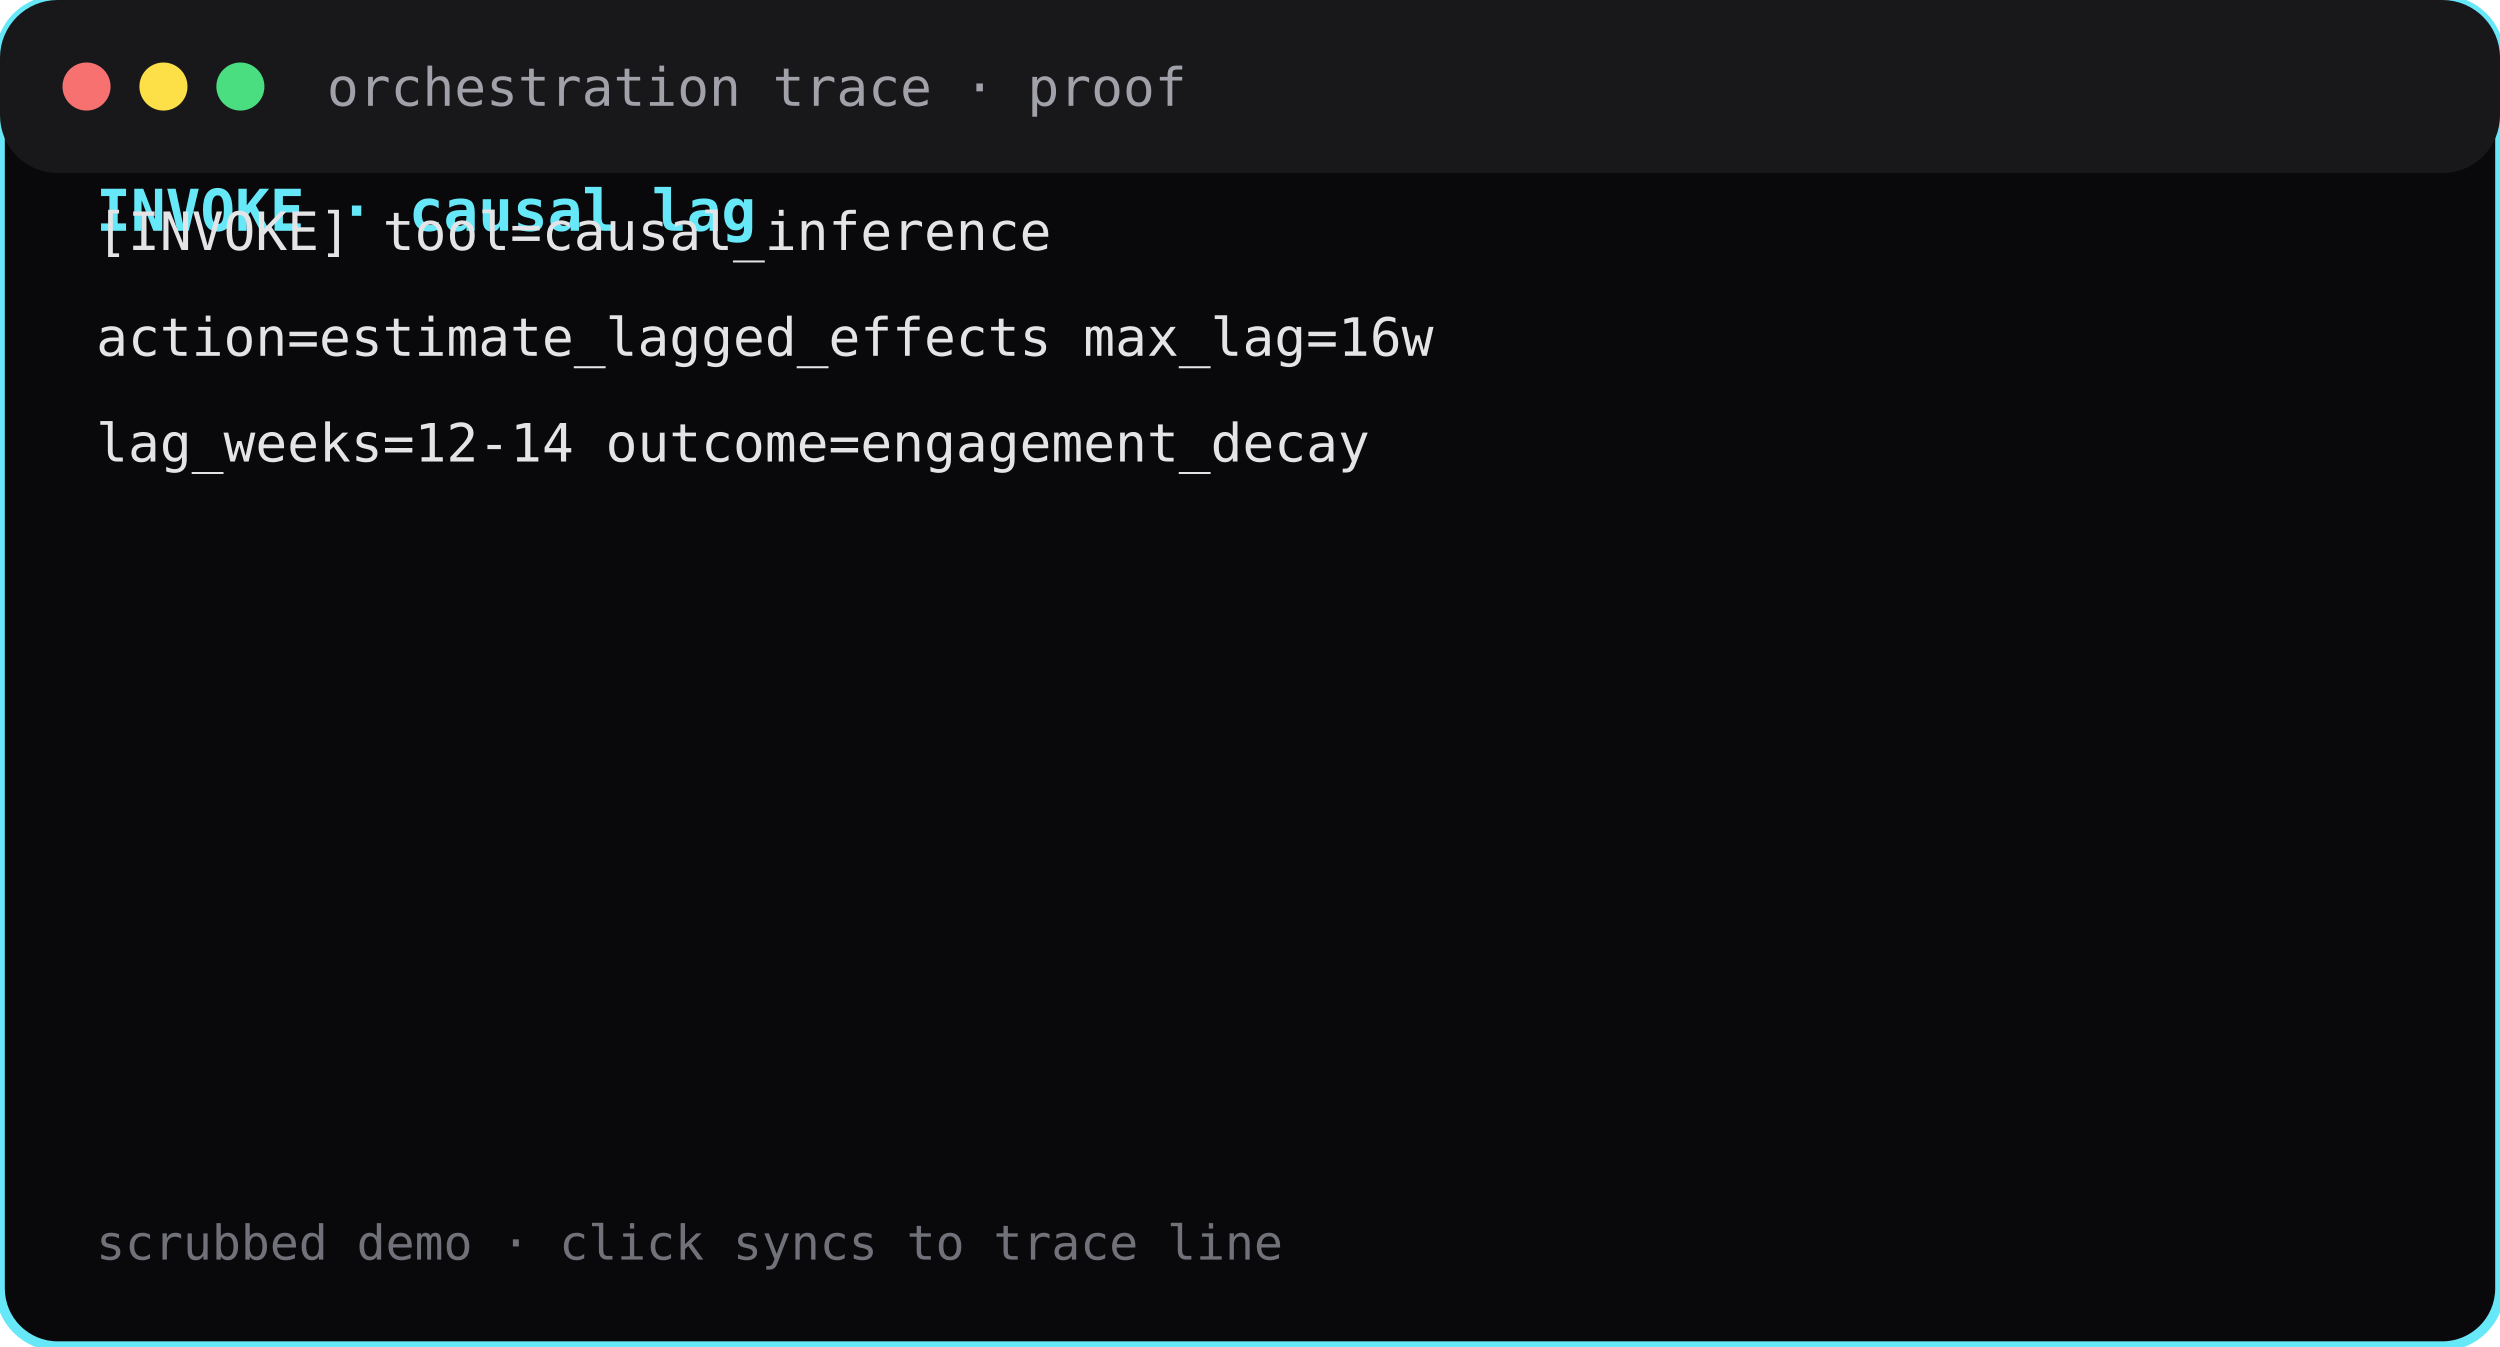
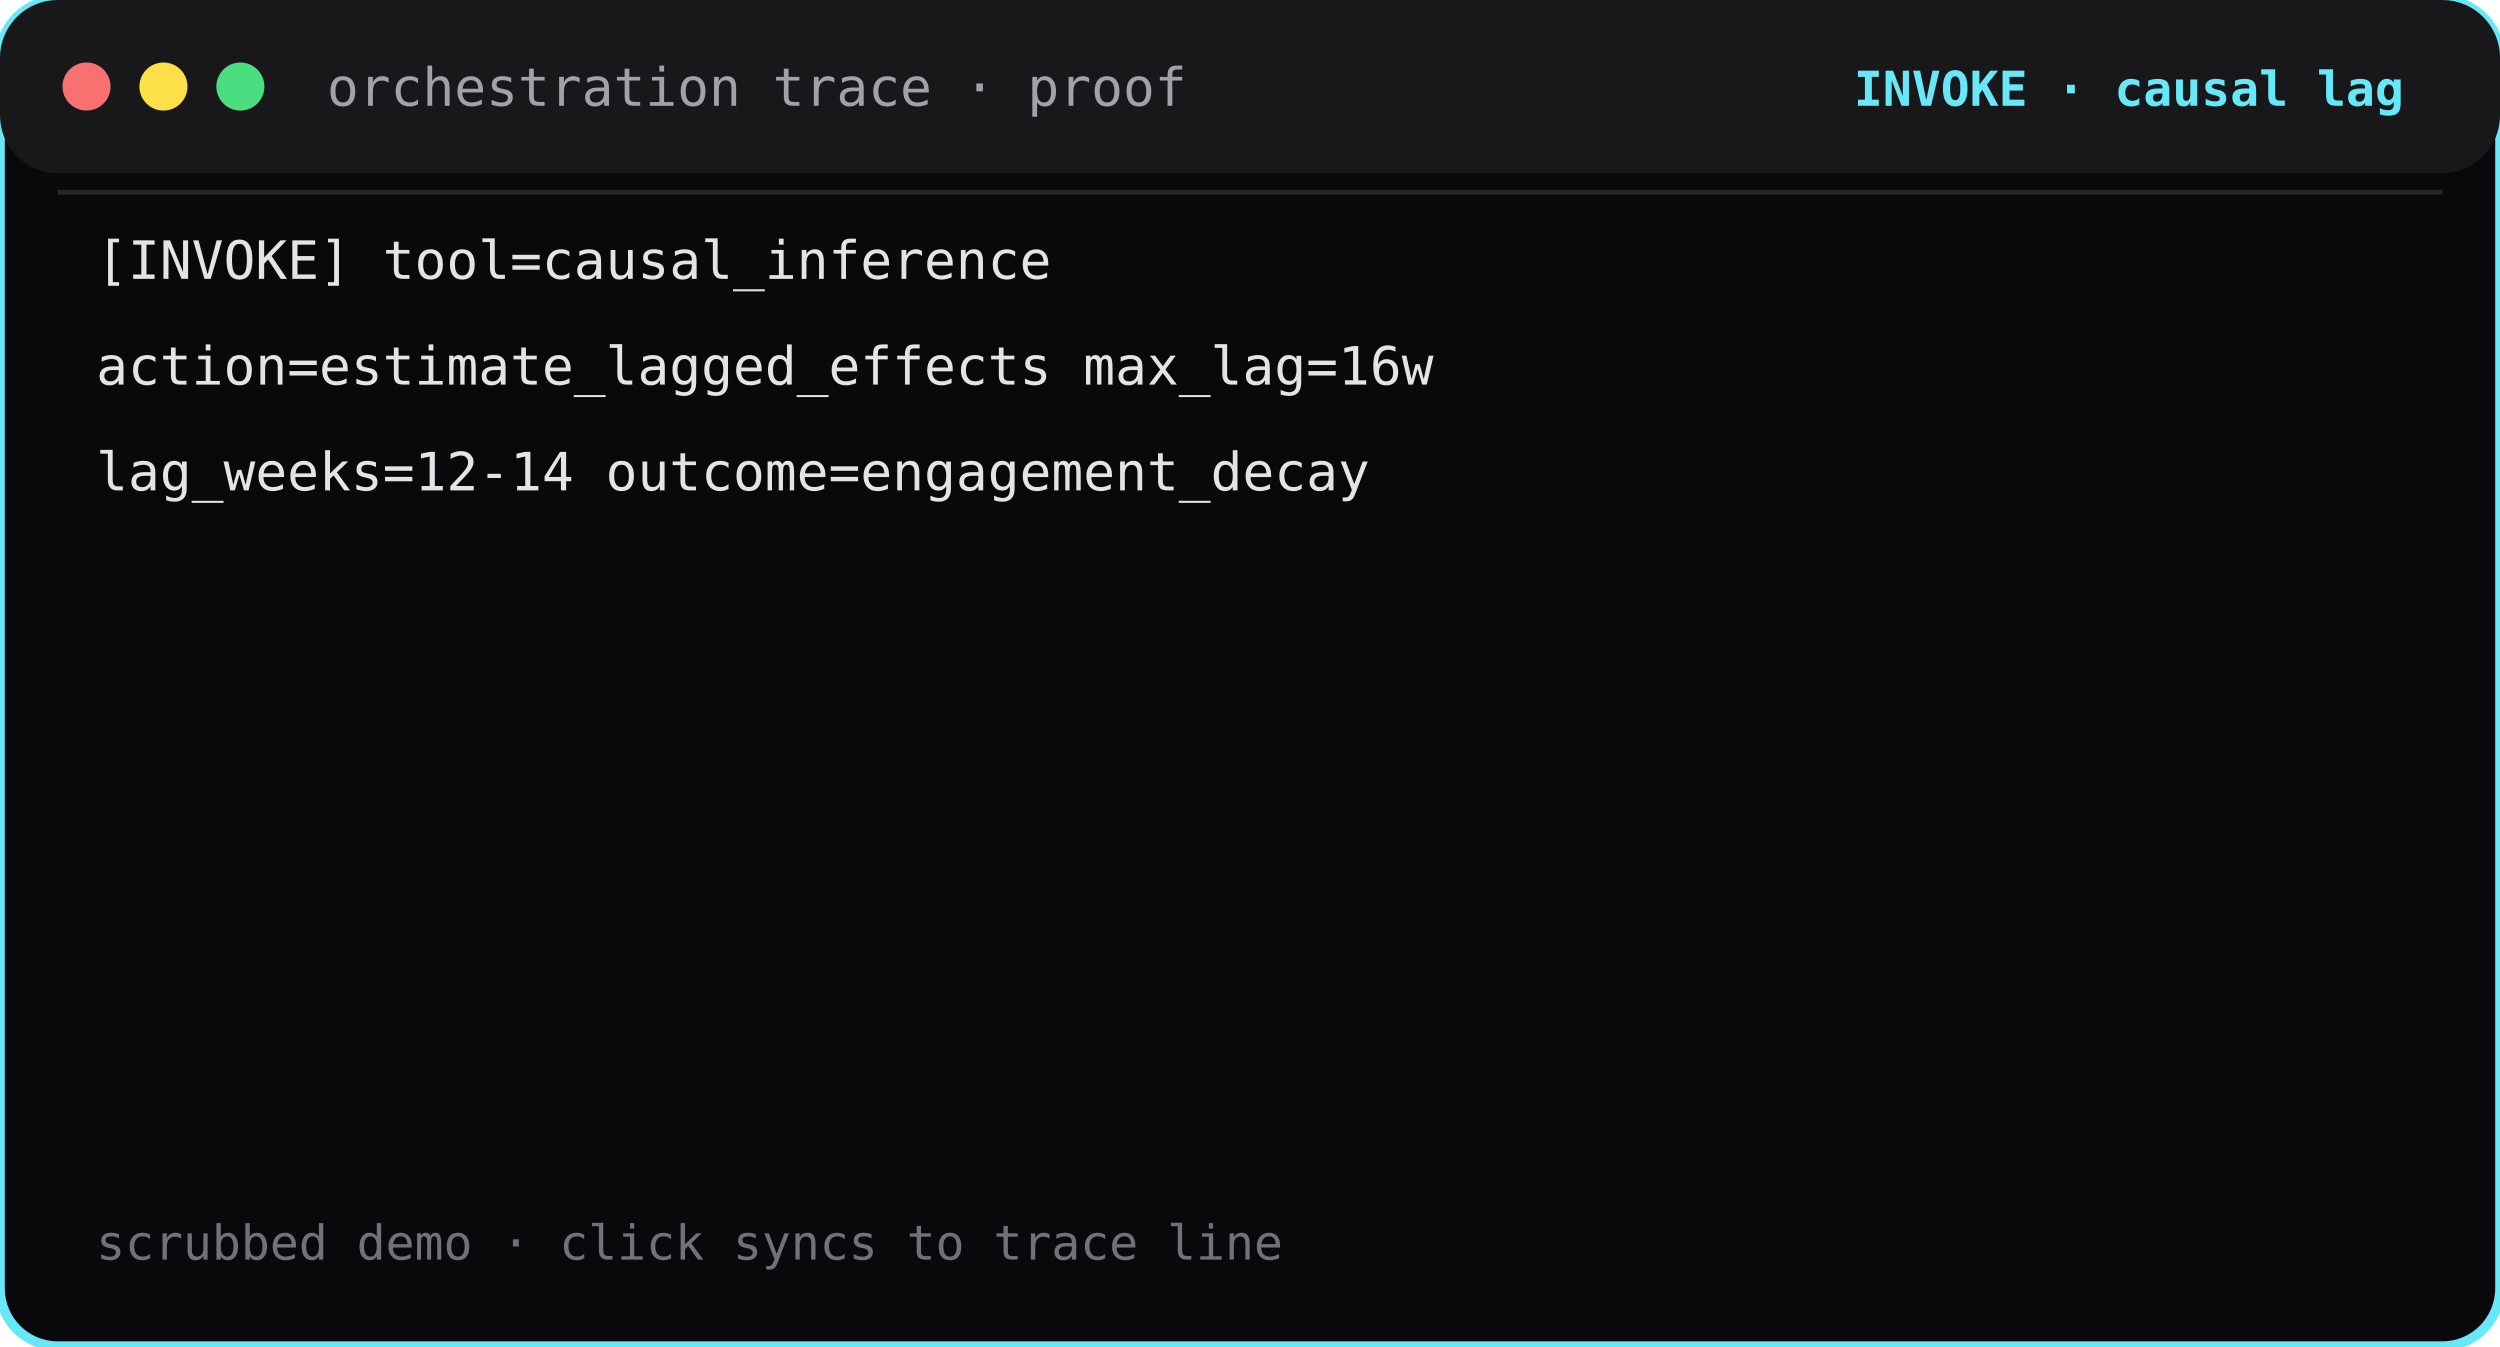
<svg xmlns="http://www.w3.org/2000/svg" viewBox="0 0 520 280" role="img" aria-label="INVOKE · causal lag">
  <rect width="520" height="280" rx="12" fill="#09090b" stroke="#67e8f9" stroke-width="2" />
  <rect x="0" y="0" width="520" height="36" rx="12" fill="#18181b" />
  <circle cx="18" cy="18" r="5" fill="#f87171" />
  <circle cx="34" cy="18" r="5" fill="#fde047" />
  <circle cx="50" cy="18" r="5" fill="#4ade80" />
  <text x="68" y="22" fill="#a1a1aa" font-family="ui-monospace,monospace" font-size="11">orchestration trace · proof</text>
-   <text x="20" y="48" fill="#67e8f9" font-family="ui-monospace,monospace" font-size="12" font-weight="700">INVOKE · causal lag</text>
-   <text x="20" y="52" fill="#e4e4e7" font-family="ui-monospace,monospace" font-size="11">[INVOKE] tool=causal_inference</text>
-   <text x="20" y="74" fill="#e4e4e7" font-family="ui-monospace,monospace" font-size="11">action=estimate_lagged_effects  max_lag=16w</text>
-   <text x="20" y="96" fill="#e4e4e7" font-family="ui-monospace,monospace" font-size="11">lag_weeks=12-14  outcome=engagement_decay</text>
+   <text x="500" y="22" text-anchor="end" fill="#67e8f9" font-family="ui-monospace,monospace" font-size="10" font-weight="600">INVOKE · causal lag</text>
+   <line x1="12" y1="40" x2="508" y2="40" stroke="#27272a" stroke-width="1" />
+   <text x="20" y="58" fill="#e4e4e7" font-family="ui-monospace,monospace" font-size="11">[INVOKE] tool=causal_inference</text>
+   <text x="20" y="80" fill="#e4e4e7" font-family="ui-monospace,monospace" font-size="11">action=estimate_lagged_effects  max_lag=16w</text>
+   <text x="20" y="102" fill="#e4e4e7" font-family="ui-monospace,monospace" font-size="11">lag_weeks=12-14  outcome=engagement_decay</text>
  <text x="20" y="262" fill="#71717a" font-family="ui-monospace,monospace" font-size="10">scrubbed demo · click syncs to trace line</text>
</svg>
